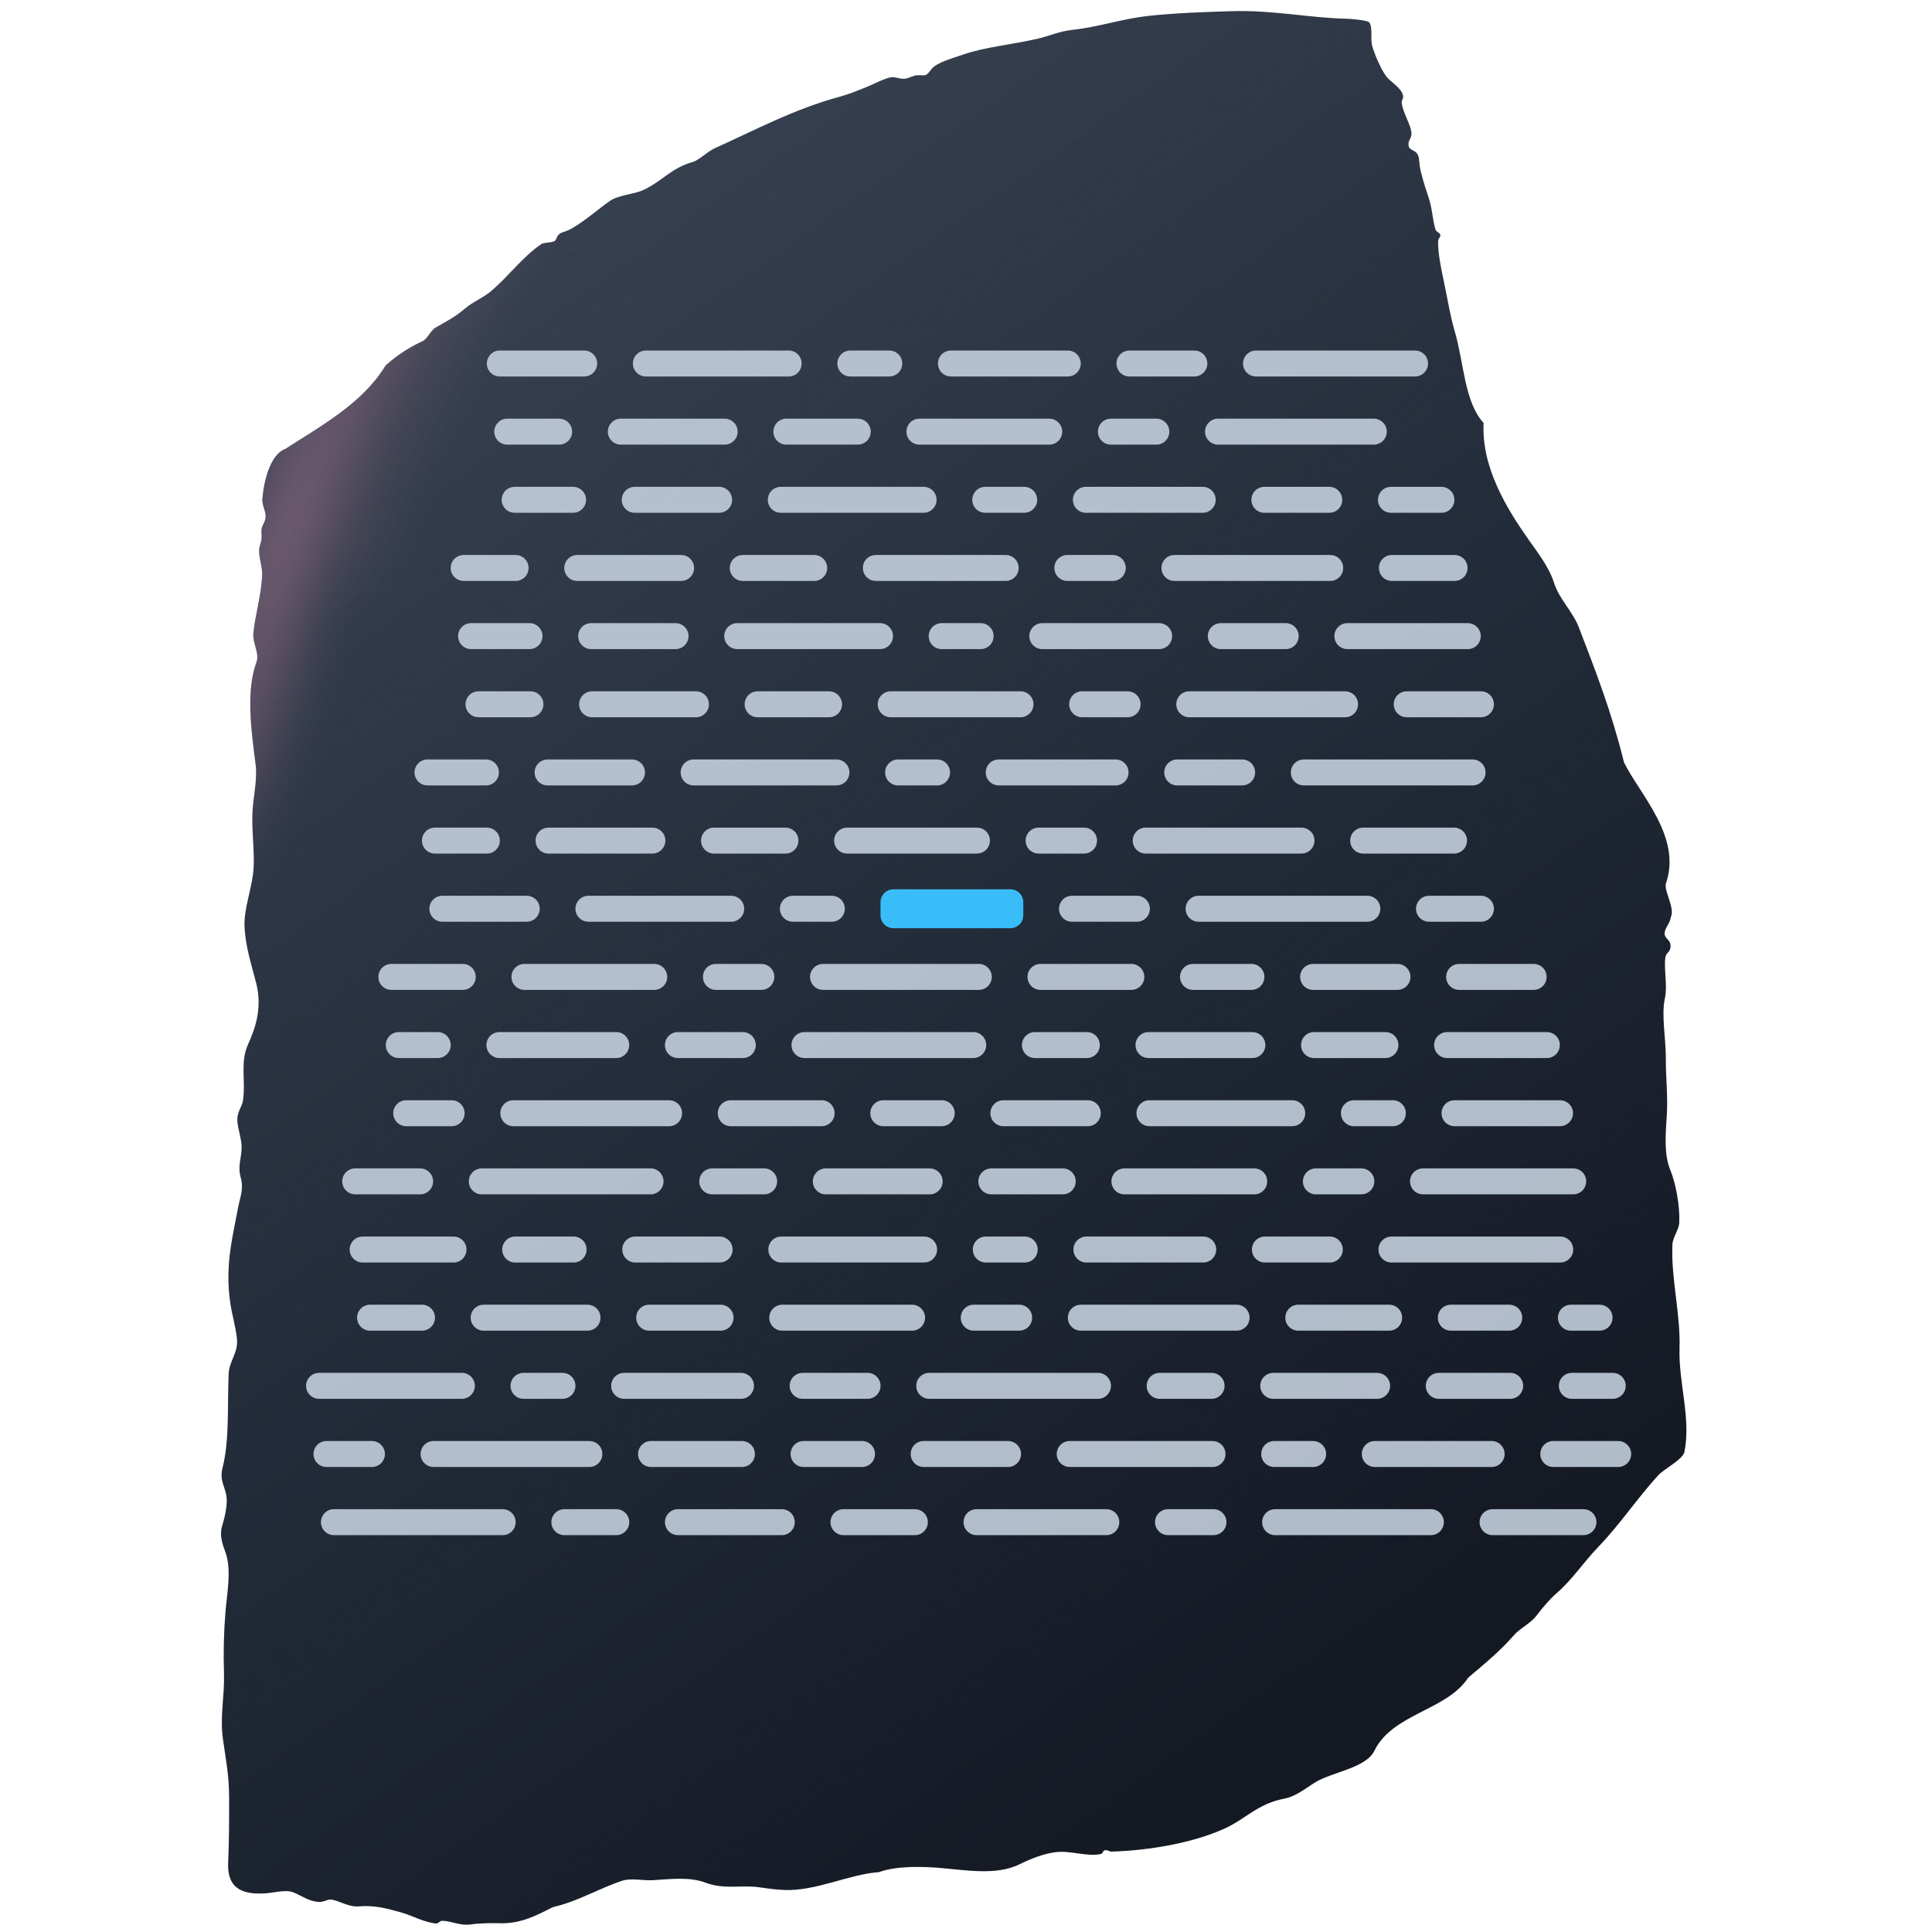
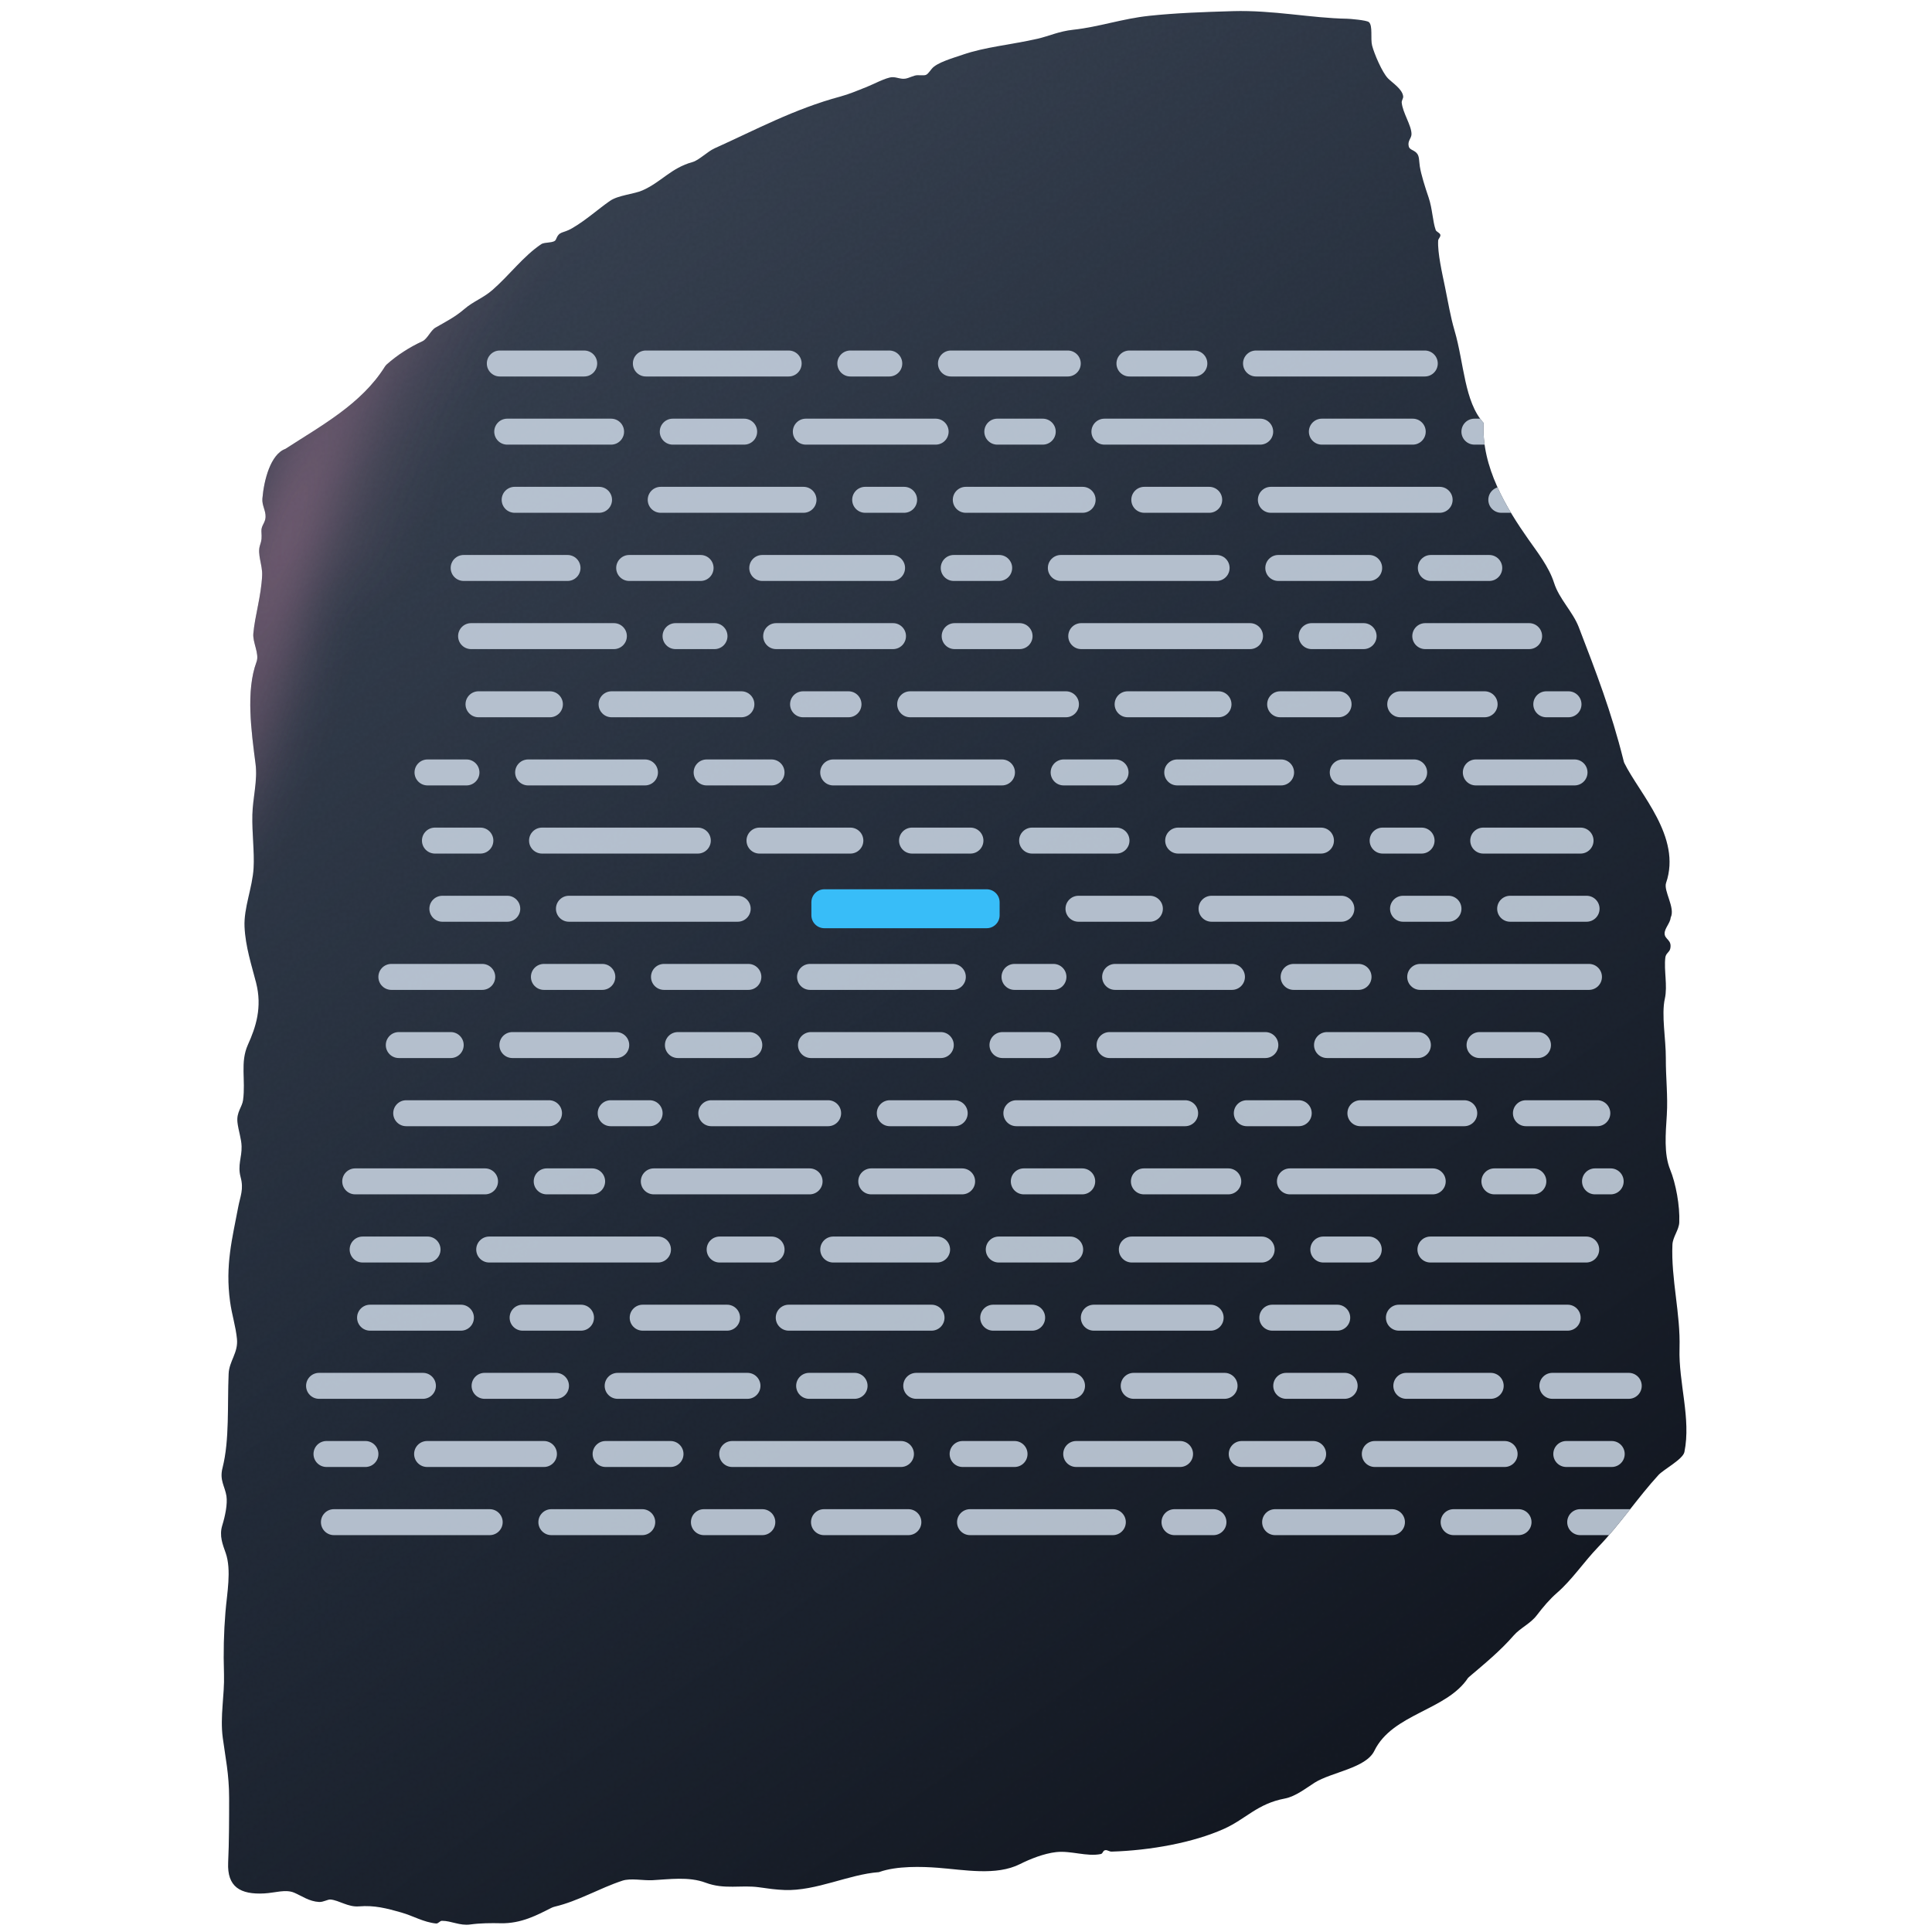
<svg xmlns="http://www.w3.org/2000/svg" xmlns:xlink="http://www.w3.org/1999/xlink" width="595.279" height="595.279" viewBox="0 0 595.279 595.279">
  <defs>
    <clipPath id="d0">
      <path d="M517.486,415.436c0.337-10.662-2.645-21.362-2.186-31.946c0.104-2.383,2.01-4.503,2.108-6.856 c0.224-5.123-1.094-12.078-2.783-16.199c-2.005-4.876-1.412-11.114-1.056-16.876c0.364-5.948-0.337-11.613-0.302-17.481 c0.032-5.949-1.42-13.37-0.303-18.385c0.879-3.942-0.33-8.747,0.15-12.657c0.16-1.338,1.264-1.625,1.51-2.714 c0.619-2.77-1.697-2.805-1.734-4.672c-0.029-1.617,1.736-3.225,1.885-4.975c1.461-2.973-2.27-8.188-1.435-10.624 c4.884-14.208-8.189-27.443-12.882-36.995c-0.107-0.213-0.163-0.498-0.227-0.751c-3.78-15.151-8.43-27.13-13.788-41.065 c-1.83-4.754-6.049-8.707-7.609-13.639c-1.554-4.897-5.108-9.426-7.912-13.412c-6.642-9.449-14.541-22.274-13.789-35.865 c-5.982-6.516-6.025-18.484-8.968-28.481c-1.271-4.324-1.987-8.805-2.938-13.41c-0.848-4.12-2.336-10.568-2.107-14.316 c0.034-0.58,0.769-1.086,0.677-1.734c-0.082-0.605-1.245-0.973-1.432-1.507c-0.963-2.749-1.016-6.586-2.188-10.021 c-1.068-3.144-2.287-6.941-2.709-9.57c-0.292-1.816-0.06-3.24-1.06-4.219c-0.875-0.862-2.073-0.938-2.333-1.884 c-0.489-1.774,0.812-2.497,0.828-3.844c0.037-2.636-2.719-6.575-3.013-9.719c-0.06-0.637,0.508-1.332,0.453-1.885 c-0.227-2.279-3.252-4.138-4.673-5.577c-1.801-1.817-4.263-7.63-4.898-10.096c-0.563-2.185,0.269-6.075-0.979-7.233 c-0.678-0.628-5.99-1.043-6.705-1.055c-11.179-0.182-22.744-2.707-35.336-2.334c-8.48,0.248-17.349,0.549-25.621,1.43 c-8.398,0.896-15.511,3.436-23.434,4.295c-4.529,0.493-7.395,1.949-11.074,2.789c-7.996,1.821-16.231,2.542-22.982,4.896 c-2.835,0.99-7.999,2.398-9.568,4.369c-1.954,2.456-1.418,1.908-4.446,1.961c-1.076,0.018-2.439,0.861-3.689,1.054 c-1.441,0.222-2.678-0.496-3.993-0.451c-1.94,0.063-5.872,2.212-7.912,3.013c-2.668,1.049-5.445,2.238-8.062,2.939 c-14.249,3.825-26.219,10.313-38.804,15.974c-2.188,0.984-4.832,3.687-6.782,4.222c-6.635,1.818-9.655,6.199-15.445,8.739 c-2.678,1.174-7.474,1.465-10.022,3.241c-3.667,2.554-7.35,5.925-11.681,8.438c-2.967,1.725-3.828,0.66-4.971,3.467 c-0.484,1.188-3.384,0.665-4.521,1.432c-5.494,3.698-9.747,9.499-14.994,14.089c-2.839,2.483-5.974,3.545-8.666,5.878 c-2.852,2.471-5.758,3.918-8.891,5.727c-1.539,0.888-2.467,3.479-4.068,4.219c-4.075,1.885-7.688,4.221-11.001,7.157 c-0.253,0.227-0.481,0.563-0.603,0.754c-7.208,11.45-19.581,18.104-30.59,25.24c-4.56,1.655-6.601,9.579-7.083,15.296 c-0.181,2.133,1.065,3.624,0.978,5.727c-0.071,1.759-1.382,2.621-1.278,4.37c0.13,2.237,0.112,2.602-0.454,4.37 c-0.871,2.721,0.821,6.027,0.679,9.192c-0.294,6.475-2.229,12.436-2.714,17.933c-0.246,2.793,1.92,6.202,0.979,8.74 c-3.327,8.989-1.601,21.352-0.302,31.419c0.671,5.203-0.852,10.42-0.979,15.674c-0.138,5.633,0.667,11.447,0.377,16.425 c-0.356,6.083-3.051,12.252-2.789,18.084c0.274,6.118,2.162,11.822,3.542,17.177c1.98,7.69-0.084,13.81-2.488,19.142 c-2.469,5.481-0.662,10.812-1.507,17.103c-0.289,2.147-2.058,3.698-1.733,6.782c0.268,2.528,1.22,5.094,1.281,7.458 c0.09,3.479-1.292,5.838-0.3,9.491c1.024,3.785-0.123,5.893-0.754,9.271c-1.771,9.468-4.062,17.833-2.487,29.156 c0.57,4.099,1.707,7.421,2.109,11.379c0.438,4.324-2.393,6.833-2.562,10.774c-0.419,9.722,0.302,20.438-1.884,29.01 c-0.98,3.84,0.736,5.628,1.207,8.665c0.381,2.464-0.408,6.214-1.281,9.04c-1.013,3.276,0.181,5.997,1.055,8.518 c1.83,5.272,0.393,12.444-0.074,18.158c-0.523,6.398-0.662,12.438-0.453,19.14c0.205,6.532-1.265,13.024-0.375,19.664 c0.779,5.84,1.958,11.213,1.958,18.536c0,6.773-0.009,13.483-0.301,19.892c-0.339,7.448,3.687,9.896,11.151,9.494 c3.281-0.179,6.552-1.353,9.193-0.228c2.422,1.035,4.59,2.694,7.685,2.864c1.319,0.071,2.631-0.837,3.54-0.755 c2.593,0.238,5.408,2.394,8.74,2.111c4.717-0.398,8.548,0.599,13.036,1.883c3.714,1.062,6.799,2.975,10.699,3.391 c0.729,0.077,1.161-0.827,1.81-0.829c2.908-0.006,5.466,1.573,8.739,1.132c3.108-0.425,6.406-0.449,9.343-0.381 c6.407,0.155,11.405-2.597,15.673-4.744c0.297-0.151,0.713-0.297,1.054-0.378c7.206-1.699,13.731-5.656,20.797-7.988 c2.574-0.849,6.429,0,9.268-0.149c4.967-0.259,11.181-1.188,16.351,0.754c5.926,2.224,10.864,0.626,16.575,1.434 c2.836,0.396,4.938,0.72,7.761,0.828c9.764,0.365,19.824-4.838,29.086-5.5c0.069-0.008,0.142-0.048,0.226-0.076 c5.338-1.881,13.043-1.643,17.858-1.279c8.242,0.619,18.024,2.572,25.392-1.131c3.197-1.608,7.421-3.271,11.149-3.691 c4.511-0.509,9.386,1.467,13.717,0.604c0.785-0.158,0.581-1.142,1.503-1.207c0.628-0.047,1.18,0.476,1.887,0.453 c11.967-0.371,25.109-2.761,34.584-7.009c6.783-3.043,10.252-7.743,18.76-9.346c3.316-0.622,6.641-3.288,9.193-4.894 c5.144-3.244,15.776-4.445,18.384-9.799c5.611-11.496,22.205-12.391,28.86-22.454c0.062-0.089,0.233-0.243,0.301-0.298 c4.781-4.051,9.657-8.058,13.789-12.811c1.965-2.263,5.113-3.604,7.084-6.179c1.993-2.609,3.996-4.981,6.327-7.01 c4.581-3.98,8.182-9.443,12.583-14.014c6.802-7.063,12.256-15.313,18.61-22.229c1.583-1.721,7.535-4.843,7.985-7.08 C521.088,437.059,517.157,426.032,517.486,415.436z" />
    </clipPath>
    <linearGradient x1="120" y1="20" x2="500" y2="560" gradientUnits="userSpaceOnUse" id="d1">
      <stop offset="0" stop-color="#3d4757" />
      <stop offset="0.5" stop-color="#232c3a" />
      <stop offset="1" stop-color="#10141d" />
    </linearGradient>
    <filter id="grain-granodiorite">
      <feTurbulence type="fractalNoise" baseFrequency="0.9" numOctaves="2" seed="7" result="n" />
-       <feColorMatrix in="n" type="matrix" values="0 0 0 0 0  0 0 0 0 0  0 0 0 0 0  0 0 0 0.05 0" />
+       <feColorMatrix in="n" type="matrix" values="0 0 0 0 0  0 0 0 0 0  0 0 0 0 0  0 0 0 0.07 0" />
    </filter>
    <filter id="vein-blur-granodiorite" x="-40%" y="-40%" width="180%" height="180%">
      <feGaussianBlur stdDeviation="9" />
    </filter>
    <linearGradient x1="70" y1="30" x2="230" y2="240" gradientUnits="userSpaceOnUse" id="d2">
      <stop offset="0" stop-color="#d98fb0" stop-opacity="0.0" />
      <stop offset="0.45" stop-color="#d98fb0" stop-opacity="0.42" />
      <stop offset="0.75" stop-color="#d98fb0" stop-opacity="0.16" />
      <stop offset="1" stop-color="#d98fb0" stop-opacity="0.0" />
    </linearGradient>
  </defs>
  <use xlink:href="#d0" />
  <use xlink:href="#d1" />
  <path d="M517.486,415.436c0.337-10.662-2.645-21.362-2.186-31.946c0.104-2.383,2.01-4.503,2.108-6.856 c0.224-5.123-1.094-12.078-2.783-16.199c-2.005-4.876-1.412-11.114-1.056-16.876c0.364-5.948-0.337-11.613-0.302-17.481 c0.032-5.949-1.42-13.37-0.303-18.385c0.879-3.942-0.33-8.747,0.15-12.657c0.16-1.338,1.264-1.625,1.51-2.714 c0.619-2.77-1.697-2.805-1.734-4.672c-0.029-1.617,1.736-3.225,1.885-4.975c1.461-2.973-2.27-8.188-1.435-10.624 c4.884-14.208-8.189-27.443-12.882-36.995c-0.107-0.213-0.163-0.498-0.227-0.751c-3.78-15.151-8.43-27.13-13.788-41.065 c-1.83-4.754-6.049-8.707-7.609-13.639c-1.554-4.897-5.108-9.426-7.912-13.412c-6.642-9.449-14.541-22.274-13.789-35.865 c-5.982-6.516-6.025-18.484-8.968-28.481c-1.271-4.324-1.987-8.805-2.938-13.41c-0.848-4.12-2.336-10.568-2.107-14.316 c0.034-0.58,0.769-1.086,0.677-1.734c-0.082-0.605-1.245-0.973-1.432-1.507c-0.963-2.749-1.016-6.586-2.188-10.021 c-1.068-3.144-2.287-6.941-2.709-9.57c-0.292-1.816-0.06-3.24-1.06-4.219c-0.875-0.862-2.073-0.938-2.333-1.884 c-0.489-1.774,0.812-2.497,0.828-3.844c0.037-2.636-2.719-6.575-3.013-9.719c-0.06-0.637,0.508-1.332,0.453-1.885 c-0.227-2.279-3.252-4.138-4.673-5.577c-1.801-1.817-4.263-7.63-4.898-10.096c-0.563-2.185,0.269-6.075-0.979-7.233 c-0.678-0.628-5.99-1.043-6.705-1.055c-11.179-0.182-22.744-2.707-35.336-2.334c-8.48,0.248-17.349,0.549-25.621,1.43 c-8.398,0.896-15.511,3.436-23.434,4.295c-4.529,0.493-7.395,1.949-11.074,2.789c-7.996,1.821-16.231,2.542-22.982,4.896 c-2.835,0.99-7.999,2.398-9.568,4.369c-1.954,2.456-1.418,1.908-4.446,1.961c-1.076,0.018-2.439,0.861-3.689,1.054 c-1.441,0.222-2.678-0.496-3.993-0.451c-1.94,0.063-5.872,2.212-7.912,3.013c-2.668,1.049-5.445,2.238-8.062,2.939 c-14.249,3.825-26.219,10.313-38.804,15.974c-2.188,0.984-4.832,3.687-6.782,4.222c-6.635,1.818-9.655,6.199-15.445,8.739 c-2.678,1.174-7.474,1.465-10.022,3.241c-3.667,2.554-7.35,5.925-11.681,8.438c-2.967,1.725-3.828,0.66-4.971,3.467 c-0.484,1.188-3.384,0.665-4.521,1.432c-5.494,3.698-9.747,9.499-14.994,14.089c-2.839,2.483-5.974,3.545-8.666,5.878 c-2.852,2.471-5.758,3.918-8.891,5.727c-1.539,0.888-2.467,3.479-4.068,4.219c-4.075,1.885-7.688,4.221-11.001,7.157 c-0.253,0.227-0.481,0.563-0.603,0.754c-7.208,11.45-19.581,18.104-30.59,25.24c-4.56,1.655-6.601,9.579-7.083,15.296 c-0.181,2.133,1.065,3.624,0.978,5.727c-0.071,1.759-1.382,2.621-1.278,4.37c0.13,2.237,0.112,2.602-0.454,4.37 c-0.871,2.721,0.821,6.027,0.679,9.192c-0.294,6.475-2.229,12.436-2.714,17.933c-0.246,2.793,1.92,6.202,0.979,8.74 c-3.327,8.989-1.601,21.352-0.302,31.419c0.671,5.203-0.852,10.42-0.979,15.674c-0.138,5.633,0.667,11.447,0.377,16.425 c-0.356,6.083-3.051,12.252-2.789,18.084c0.274,6.118,2.162,11.822,3.542,17.177c1.98,7.69-0.084,13.81-2.488,19.142 c-2.469,5.481-0.662,10.812-1.507,17.103c-0.289,2.147-2.058,3.698-1.733,6.782c0.268,2.528,1.22,5.094,1.281,7.458 c0.09,3.479-1.292,5.838-0.3,9.491c1.024,3.785-0.123,5.893-0.754,9.271c-1.771,9.468-4.062,17.833-2.487,29.156 c0.57,4.099,1.707,7.421,2.109,11.379c0.438,4.324-2.393,6.833-2.562,10.774c-0.419,9.722,0.302,20.438-1.884,29.01 c-0.98,3.84,0.736,5.628,1.207,8.665c0.381,2.464-0.408,6.214-1.281,9.04c-1.013,3.276,0.181,5.997,1.055,8.518 c1.83,5.272,0.393,12.444-0.074,18.158c-0.523,6.398-0.662,12.438-0.453,19.14c0.205,6.532-1.265,13.024-0.375,19.664 c0.779,5.84,1.958,11.213,1.958,18.536c0,6.773-0.009,13.483-0.301,19.892c-0.339,7.448,3.687,9.896,11.151,9.494 c3.281-0.179,6.552-1.353,9.193-0.228c2.422,1.035,4.59,2.694,7.685,2.864c1.319,0.071,2.631-0.837,3.54-0.755 c2.593,0.238,5.408,2.394,8.74,2.111c4.717-0.398,8.548,0.599,13.036,1.883c3.714,1.062,6.799,2.975,10.699,3.391 c0.729,0.077,1.161-0.827,1.81-0.829c2.908-0.006,5.466,1.573,8.739,1.132c3.108-0.425,6.406-0.449,9.343-0.381 c6.407,0.155,11.405-2.597,15.673-4.744c0.297-0.151,0.713-0.297,1.054-0.378c7.206-1.699,13.731-5.656,20.797-7.988 c2.574-0.849,6.429,0,9.268-0.149c4.967-0.259,11.181-1.188,16.351,0.754c5.926,2.224,10.864,0.626,16.575,1.434 c2.836,0.396,4.938,0.72,7.761,0.828c9.764,0.365,19.824-4.838,29.086-5.5c0.069-0.008,0.142-0.048,0.226-0.076 c5.338-1.881,13.043-1.643,17.858-1.279c8.242,0.619,18.024,2.572,25.392-1.131c3.197-1.608,7.421-3.271,11.149-3.691 c4.511-0.509,9.386,1.467,13.717,0.604c0.785-0.158,0.581-1.142,1.503-1.207c0.628-0.047,1.18,0.476,1.887,0.453 c11.967-0.371,25.109-2.761,34.584-7.009c6.783-3.043,10.252-7.743,18.76-9.346c3.316-0.622,6.641-3.288,9.193-4.894 c5.144-3.244,15.776-4.445,18.384-9.799c5.611-11.496,22.205-12.391,28.86-22.454c0.062-0.089,0.233-0.243,0.301-0.298 c4.781-4.051,9.657-8.058,13.789-12.811c1.965-2.263,5.113-3.604,7.084-6.179c1.993-2.609,3.996-4.981,6.327-7.01 c4.581-3.98,8.182-9.443,12.583-14.014c6.802-7.063,12.256-15.313,18.61-22.229c1.583-1.721,7.535-4.843,7.985-7.08 C521.088,437.059,517.157,426.032,517.486,415.436z" fill="url(#d1)" />
  <use xlink:href="#grain-granodiorite" />
  <use xlink:href="#vein-blur-granodiorite" />
  <use xlink:href="#d2" />
  <g clip-path="url(#d0)">
    <rect x="0" y="0" width="595.279" height="595.279" filter="url(#grain-granodiorite)" />
    <g filter="url(#vein-blur-granodiorite)">
      <path d="M 150 36 C 120 90, 96 130, 84 180 C 78 205, 72 230, 64 250" stroke="url(#d2)" stroke-width="22" fill="none" stroke-linecap="round" />
      <path d="M 170 44 C 142 96, 118 134, 108 178" stroke="#d98fb0" stroke-width="5" stroke-opacity="0.22" fill="none" stroke-linecap="round" />
    </g>
    <rect x="150.0" y="108" width="34" height="8" rx="4.0" fill="#cdd8e6" fill-opacity="0.85" />
    <rect x="195.0" y="108" width="52" height="8" rx="4.0" fill="#cdd8e6" fill-opacity="0.85" />
    <rect x="258.0" y="108" width="20" height="8" rx="4.0" fill="#cdd8e6" fill-opacity="0.85" />
    <rect x="289.0" y="108" width="44" height="8" rx="4.0" fill="#cdd8e6" fill-opacity="0.85" />
    <rect x="344.0" y="108" width="28" height="8" rx="4.0" fill="#cdd8e6" fill-opacity="0.85" />
-     <rect x="383.0" y="108" width="57.0" height="8" rx="4.0" fill="#cdd8e6" fill-opacity="0.85" />
-     <rect x="152.287" y="129" width="24" height="8" rx="4.0" fill="#cdd8e6" fill-opacity="0.85" />
-     <rect x="187.287" y="129" width="40" height="8" rx="4.0" fill="#cdd8e6" fill-opacity="0.85" />
-     <rect x="238.287" y="129" width="30" height="8" rx="4.0" fill="#cdd8e6" fill-opacity="0.85" />
-     <rect x="279.287" y="129" width="48" height="8" rx="4.0" fill="#cdd8e6" fill-opacity="0.85" />
-     <rect x="338.287" y="129" width="22" height="8" rx="4.0" fill="#cdd8e6" fill-opacity="0.85" />
-     <rect x="371.287" y="129" width="56" height="8" rx="4.0" fill="#cdd8e6" fill-opacity="0.85" />
-     <rect x="154.575" y="150" width="26" height="8" rx="4.0" fill="#cdd8e6" fill-opacity="0.85" />
-     <rect x="191.575" y="150" width="34" height="8" rx="4.0" fill="#cdd8e6" fill-opacity="0.85" />
-     <rect x="236.575" y="150" width="52" height="8" rx="4.0" fill="#cdd8e6" fill-opacity="0.85" />
-     <rect x="299.575" y="150" width="20" height="8" rx="4.0" fill="#cdd8e6" fill-opacity="0.85" />
-     <rect x="330.575" y="150" width="44" height="8" rx="4.0" fill="#cdd8e6" fill-opacity="0.85" />
-     <rect x="385.575" y="150" width="28" height="8" rx="4.0" fill="#cdd8e6" fill-opacity="0.85" />
-     <rect x="424.575" y="150" width="23.547" height="8" rx="4.0" fill="#cdd8e6" fill-opacity="0.85" />
-     <rect x="138.862" y="171" width="24" height="8" rx="4.0" fill="#cdd8e6" fill-opacity="0.85" />
-     <rect x="173.862" y="171" width="40" height="8" rx="4.0" fill="#cdd8e6" fill-opacity="0.85" />
-     <rect x="224.862" y="171" width="30" height="8" rx="4.0" fill="#cdd8e6" fill-opacity="0.85" />
-     <rect x="265.862" y="171" width="48" height="8" rx="4.0" fill="#cdd8e6" fill-opacity="0.85" />
-     <rect x="324.862" y="171" width="22" height="8" rx="4.0" fill="#cdd8e6" fill-opacity="0.85" />
-     <rect x="357.862" y="171" width="56" height="8" rx="4.0" fill="#cdd8e6" fill-opacity="0.85" />
-     <rect x="424.862" y="171" width="27.32" height="8" rx="4.0" fill="#cdd8e6" fill-opacity="0.85" />
-     <rect x="141.149" y="192" width="26" height="8" rx="4.0" fill="#cdd8e6" fill-opacity="0.85" />
-     <rect x="178.149" y="192" width="34" height="8" rx="4.0" fill="#cdd8e6" fill-opacity="0.85" />
-     <rect x="223.149" y="192" width="52" height="8" rx="4.0" fill="#cdd8e6" fill-opacity="0.85" />
-     <rect x="286.149" y="192" width="20" height="8" rx="4.0" fill="#cdd8e6" fill-opacity="0.85" />
-     <rect x="317.149" y="192" width="44" height="8" rx="4.0" fill="#cdd8e6" fill-opacity="0.85" />
-     <rect x="372.149" y="192" width="28" height="8" rx="4.0" fill="#cdd8e6" fill-opacity="0.85" />
-     <rect x="411.149" y="192" width="45.094" height="8" rx="4.0" fill="#cdd8e6" fill-opacity="0.85" />
-     <rect x="143.436" y="213" width="24" height="8" rx="4.0" fill="#cdd8e6" fill-opacity="0.85" />
-     <rect x="178.436" y="213" width="40" height="8" rx="4.0" fill="#cdd8e6" fill-opacity="0.85" />
-     <rect x="229.436" y="213" width="30" height="8" rx="4.0" fill="#cdd8e6" fill-opacity="0.85" />
-     <rect x="270.436" y="213" width="48" height="8" rx="4.0" fill="#cdd8e6" fill-opacity="0.85" />
-     <rect x="329.436" y="213" width="22" height="8" rx="4.0" fill="#cdd8e6" fill-opacity="0.85" />
-     <rect x="362.436" y="213" width="56" height="8" rx="4.0" fill="#cdd8e6" fill-opacity="0.85" />
-     <rect x="429.436" y="213" width="30.867" height="8" rx="4.0" fill="#cdd8e6" fill-opacity="0.85" />
-     <rect x="127.724" y="234" width="26" height="8" rx="4.0" fill="#cdd8e6" fill-opacity="0.85" />
-     <rect x="164.724" y="234" width="34" height="8" rx="4.0" fill="#cdd8e6" fill-opacity="0.85" />
-     <rect x="209.724" y="234" width="52" height="8" rx="4.0" fill="#cdd8e6" fill-opacity="0.85" />
-     <rect x="272.724" y="234" width="20" height="8" rx="4.0" fill="#cdd8e6" fill-opacity="0.85" />
-     <rect x="303.724" y="234" width="44" height="8" rx="4.0" fill="#cdd8e6" fill-opacity="0.85" />
-     <rect x="358.724" y="234" width="28" height="8" rx="4.0" fill="#cdd8e6" fill-opacity="0.85" />
-     <rect x="397.724" y="234" width="60" height="8" rx="4.0" fill="#cdd8e6" fill-opacity="0.85" />
-     <rect x="130.011" y="255" width="24" height="8" rx="4.0" fill="#cdd8e6" fill-opacity="0.85" />
-     <rect x="165.011" y="255" width="40" height="8" rx="4.0" fill="#cdd8e6" fill-opacity="0.85" />
-     <rect x="216.011" y="255" width="30" height="8" rx="4.0" fill="#cdd8e6" fill-opacity="0.85" />
-     <rect x="257.011" y="255" width="48" height="8" rx="4.0" fill="#cdd8e6" fill-opacity="0.85" />
-     <rect x="316.011" y="255" width="22" height="8" rx="4.0" fill="#cdd8e6" fill-opacity="0.85" />
-     <rect x="349.011" y="255" width="56" height="8" rx="4.0" fill="#cdd8e6" fill-opacity="0.85" />
-     <rect x="416.011" y="255" width="36" height="8" rx="4.0" fill="#cdd8e6" fill-opacity="0.85" />
-     <rect x="132.298" y="276" width="34" height="8" rx="4.0" fill="#cdd8e6" fill-opacity="0.85" />
-     <rect x="177.298" y="276" width="52" height="8" rx="4.0" fill="#cdd8e6" fill-opacity="0.85" />
-     <rect x="240.298" y="276" width="20" height="8" rx="4.0" fill="#cdd8e6" fill-opacity="0.85" />
-     <rect x="326.298" y="276" width="28" height="8" rx="4.0" fill="#cdd8e6" fill-opacity="0.85" />
-     <rect x="365.298" y="276" width="60" height="8" rx="4.0" fill="#cdd8e6" fill-opacity="0.85" />
-     <rect x="436.298" y="276" width="24" height="8" rx="4.0" fill="#cdd8e6" fill-opacity="0.85" />
-     <rect x="116.586" y="297" width="30" height="8" rx="4.0" fill="#cdd8e6" fill-opacity="0.85" />
-     <rect x="157.586" y="297" width="48" height="8" rx="4.0" fill="#cdd8e6" fill-opacity="0.85" />
-     <rect x="216.586" y="297" width="22" height="8" rx="4.0" fill="#cdd8e6" fill-opacity="0.85" />
-     <rect x="249.586" y="297" width="56" height="8" rx="4.0" fill="#cdd8e6" fill-opacity="0.85" />
-     <rect x="316.586" y="297" width="36" height="8" rx="4.0" fill="#cdd8e6" fill-opacity="0.85" />
-     <rect x="363.586" y="297" width="26" height="8" rx="4.0" fill="#cdd8e6" fill-opacity="0.85" />
-     <rect x="400.586" y="297" width="34" height="8" rx="4.0" fill="#cdd8e6" fill-opacity="0.85" />
-     <rect x="445.586" y="297" width="30.961" height="8" rx="4.0" fill="#cdd8e6" fill-opacity="0.85" />
-     <rect x="118.873" y="318" width="20" height="8" rx="4.0" fill="#cdd8e6" fill-opacity="0.85" />
-     <rect x="149.873" y="318" width="44" height="8" rx="4.0" fill="#cdd8e6" fill-opacity="0.85" />
-     <rect x="204.873" y="318" width="28" height="8" rx="4.0" fill="#cdd8e6" fill-opacity="0.85" />
-     <rect x="243.873" y="318" width="60" height="8" rx="4.0" fill="#cdd8e6" fill-opacity="0.85" />
-     <rect x="314.873" y="318" width="24" height="8" rx="4.0" fill="#cdd8e6" fill-opacity="0.85" />
-     <rect x="349.873" y="318" width="40" height="8" rx="4.0" fill="#cdd8e6" fill-opacity="0.85" />
-     <rect x="400.873" y="318" width="30" height="8" rx="4.0" fill="#cdd8e6" fill-opacity="0.85" />
-     <rect x="441.873" y="318" width="38.735" height="8" rx="4.0" fill="#cdd8e6" fill-opacity="0.85" />
-     <rect x="121.16" y="339" width="22" height="8" rx="4.0" fill="#cdd8e6" fill-opacity="0.85" />
-     <rect x="154.16" y="339" width="56" height="8" rx="4.0" fill="#cdd8e6" fill-opacity="0.85" />
-     <rect x="221.16" y="339" width="36" height="8" rx="4.0" fill="#cdd8e6" fill-opacity="0.85" />
-     <rect x="268.16" y="339" width="26" height="8" rx="4.0" fill="#cdd8e6" fill-opacity="0.85" />
-     <rect x="305.16" y="339" width="34" height="8" rx="4.0" fill="#cdd8e6" fill-opacity="0.85" />
-     <rect x="350.16" y="339" width="52" height="8" rx="4.0" fill="#cdd8e6" fill-opacity="0.85" />
-     <rect x="413.16" y="339" width="20" height="8" rx="4.0" fill="#cdd8e6" fill-opacity="0.85" />
-     <rect x="444.16" y="339" width="40.508" height="8" rx="4.0" fill="#cdd8e6" fill-opacity="0.85" />
-     <rect x="105.448" y="360" width="28" height="8" rx="4.0" fill="#cdd8e6" fill-opacity="0.85" />
-     <rect x="144.448" y="360" width="60" height="8" rx="4.0" fill="#cdd8e6" fill-opacity="0.85" />
-     <rect x="215.448" y="360" width="24" height="8" rx="4.0" fill="#cdd8e6" fill-opacity="0.85" />
-     <rect x="250.448" y="360" width="40" height="8" rx="4.0" fill="#cdd8e6" fill-opacity="0.85" />
-     <rect x="301.448" y="360" width="30" height="8" rx="4.0" fill="#cdd8e6" fill-opacity="0.85" />
-     <rect x="342.448" y="360" width="48" height="8" rx="4.0" fill="#cdd8e6" fill-opacity="0.85" />
-     <rect x="401.448" y="360" width="22" height="8" rx="4.0" fill="#cdd8e6" fill-opacity="0.85" />
-     <rect x="434.448" y="360" width="54.282" height="8" rx="4.0" fill="#cdd8e6" fill-opacity="0.85" />
-     <rect x="107.735" y="381" width="36" height="8" rx="4.0" fill="#cdd8e6" fill-opacity="0.85" />
-     <rect x="154.735" y="381" width="26" height="8" rx="4.0" fill="#cdd8e6" fill-opacity="0.85" />
-     <rect x="191.735" y="381" width="34" height="8" rx="4.0" fill="#cdd8e6" fill-opacity="0.85" />
-     <rect x="236.735" y="381" width="52" height="8" rx="4.0" fill="#cdd8e6" fill-opacity="0.85" />
-     <rect x="299.735" y="381" width="20" height="8" rx="4.0" fill="#cdd8e6" fill-opacity="0.85" />
-     <rect x="330.735" y="381" width="44" height="8" rx="4.0" fill="#cdd8e6" fill-opacity="0.85" />
-     <rect x="385.735" y="381" width="28" height="8" rx="4.0" fill="#cdd8e6" fill-opacity="0.85" />
-     <rect x="424.735" y="381" width="60" height="8" rx="4.0" fill="#cdd8e6" fill-opacity="0.85" />
-     <rect x="110.022" y="402" width="24" height="8" rx="4.0" fill="#cdd8e6" fill-opacity="0.85" />
-     <rect x="145.022" y="402" width="40" height="8" rx="4.0" fill="#cdd8e6" fill-opacity="0.85" />
-     <rect x="196.022" y="402" width="30" height="8" rx="4.0" fill="#cdd8e6" fill-opacity="0.85" />
-     <rect x="237.022" y="402" width="48" height="8" rx="4.0" fill="#cdd8e6" fill-opacity="0.85" />
-     <rect x="296.022" y="402" width="22" height="8" rx="4.0" fill="#cdd8e6" fill-opacity="0.85" />
-     <rect x="329.022" y="402" width="56" height="8" rx="4.0" fill="#cdd8e6" fill-opacity="0.85" />
-     <rect x="396.022" y="402" width="36" height="8" rx="4.0" fill="#cdd8e6" fill-opacity="0.85" />
-     <rect x="443.022" y="402" width="26" height="8" rx="4.0" fill="#cdd8e6" fill-opacity="0.85" />
-     <rect x="480.022" y="402" width="16.829" height="8" rx="4.0" fill="#cdd8e6" fill-opacity="0.85" />
-     <rect x="94.309" y="423" width="52" height="8" rx="4.0" fill="#cdd8e6" fill-opacity="0.85" />
-     <rect x="157.309" y="423" width="20" height="8" rx="4.0" fill="#cdd8e6" fill-opacity="0.85" />
-     <rect x="188.309" y="423" width="44" height="8" rx="4.0" fill="#cdd8e6" fill-opacity="0.85" />
-     <rect x="243.309" y="423" width="28" height="8" rx="4.0" fill="#cdd8e6" fill-opacity="0.85" />
-     <rect x="282.309" y="423" width="60" height="8" rx="4.0" fill="#cdd8e6" fill-opacity="0.85" />
-     <rect x="353.309" y="423" width="24" height="8" rx="4.0" fill="#cdd8e6" fill-opacity="0.85" />
-     <rect x="388.309" y="423" width="40" height="8" rx="4.0" fill="#cdd8e6" fill-opacity="0.85" />
-     <rect x="439.309" y="423" width="30" height="8" rx="4.0" fill="#cdd8e6" fill-opacity="0.85" />
-     <rect x="480.309" y="423" width="20.602" height="8" rx="4.0" fill="#cdd8e6" fill-opacity="0.85" />
-     <rect x="96.597" y="444" width="22" height="8" rx="4.0" fill="#cdd8e6" fill-opacity="0.85" />
-     <rect x="129.597" y="444" width="56" height="8" rx="4.0" fill="#cdd8e6" fill-opacity="0.85" />
-     <rect x="196.597" y="444" width="36" height="8" rx="4.0" fill="#cdd8e6" fill-opacity="0.85" />
-     <rect x="243.597" y="444" width="26" height="8" rx="4.0" fill="#cdd8e6" fill-opacity="0.85" />
-     <rect x="280.597" y="444" width="34" height="8" rx="4.0" fill="#cdd8e6" fill-opacity="0.85" />
-     <rect x="325.597" y="444" width="52" height="8" rx="4.0" fill="#cdd8e6" fill-opacity="0.85" />
-     <rect x="388.597" y="444" width="20" height="8" rx="4.0" fill="#cdd8e6" fill-opacity="0.85" />
-     <rect x="419.597" y="444" width="44" height="8" rx="4.0" fill="#cdd8e6" fill-opacity="0.85" />
-     <rect x="474.597" y="444" width="28" height="8" rx="4.0" fill="#cdd8e6" fill-opacity="0.85" />
-     <rect x="98.884" y="465" width="60" height="8" rx="4.0" fill="#cdd8e6" fill-opacity="0.85" />
-     <rect x="169.884" y="465" width="24" height="8" rx="4.0" fill="#cdd8e6" fill-opacity="0.85" />
-     <rect x="204.884" y="465" width="40" height="8" rx="4.0" fill="#cdd8e6" fill-opacity="0.85" />
-     <rect x="255.884" y="465" width="30" height="8" rx="4.0" fill="#cdd8e6" fill-opacity="0.85" />
-     <rect x="296.884" y="465" width="48" height="8" rx="4.0" fill="#cdd8e6" fill-opacity="0.85" />
-     <rect x="355.884" y="465" width="22" height="8" rx="4.0" fill="#cdd8e6" fill-opacity="0.85" />
-     <rect x="388.884" y="465" width="56" height="8" rx="4.0" fill="#cdd8e6" fill-opacity="0.85" />
-     <rect x="455.884" y="465" width="36" height="8" rx="4.0" fill="#cdd8e6" fill-opacity="0.85" />
-     <rect x="271.298" y="274" width="44" height="12" rx="4" fill="#38bdf8" fill-opacity="1.0" />
+     <rect x="383.0" y="108" width="60" height="8" rx="4.0" fill="#cdd8e6" fill-opacity="0.85" />
+     <rect x="454.0" y="108" width="24" height="8" rx="4.0" fill="#cdd8e6" fill-opacity="0.85" />
+     <rect x="152.287" y="129" width="40" height="8" rx="4.0" fill="#cdd8e6" fill-opacity="0.85" />
+     <rect x="203.287" y="129" width="30" height="8" rx="4.0" fill="#cdd8e6" fill-opacity="0.85" />
+     <rect x="244.287" y="129" width="48" height="8" rx="4.0" fill="#cdd8e6" fill-opacity="0.85" />
+     <rect x="303.287" y="129" width="22" height="8" rx="4.0" fill="#cdd8e6" fill-opacity="0.85" />
+     <rect x="336.287" y="129" width="56" height="8" rx="4.0" fill="#cdd8e6" fill-opacity="0.85" />
+     <rect x="403.287" y="129" width="36" height="8" rx="4.0" fill="#cdd8e6" fill-opacity="0.85" />
+     <rect x="450.287" y="129" width="26" height="8" rx="4.0" fill="#cdd8e6" fill-opacity="0.85" />
+     <rect x="154.575" y="150" width="34" height="8" rx="4.0" fill="#cdd8e6" fill-opacity="0.85" />
+     <rect x="199.575" y="150" width="52" height="8" rx="4.0" fill="#cdd8e6" fill-opacity="0.85" />
+     <rect x="262.575" y="150" width="20" height="8" rx="4.0" fill="#cdd8e6" fill-opacity="0.85" />
+     <rect x="293.575" y="150" width="44" height="8" rx="4.0" fill="#cdd8e6" fill-opacity="0.85" />
+     <rect x="348.575" y="150" width="28" height="8" rx="4.0" fill="#cdd8e6" fill-opacity="0.85" />
+     <rect x="387.575" y="150" width="60" height="8" rx="4.0" fill="#cdd8e6" fill-opacity="0.85" />
+     <rect x="458.575" y="150" width="23.138" height="8" rx="4.0" fill="#cdd8e6" fill-opacity="0.85" />
+     <rect x="138.862" y="171" width="40" height="8" rx="4.0" fill="#cdd8e6" fill-opacity="0.85" />
+     <rect x="189.862" y="171" width="30" height="8" rx="4.0" fill="#cdd8e6" fill-opacity="0.85" />
+     <rect x="230.862" y="171" width="48" height="8" rx="4.0" fill="#cdd8e6" fill-opacity="0.85" />
+     <rect x="289.862" y="171" width="22" height="8" rx="4.0" fill="#cdd8e6" fill-opacity="0.85" />
+     <rect x="322.862" y="171" width="56" height="8" rx="4.0" fill="#cdd8e6" fill-opacity="0.85" />
+     <rect x="389.862" y="171" width="36" height="8" rx="4.0" fill="#cdd8e6" fill-opacity="0.85" />
+     <rect x="436.862" y="171" width="26" height="8" rx="4.0" fill="#cdd8e6" fill-opacity="0.85" />
+     <rect x="141.149" y="192" width="52" height="8" rx="4.0" fill="#cdd8e6" fill-opacity="0.85" />
+     <rect x="204.149" y="192" width="20" height="8" rx="4.0" fill="#cdd8e6" fill-opacity="0.85" />
+     <rect x="235.149" y="192" width="44" height="8" rx="4.0" fill="#cdd8e6" fill-opacity="0.85" />
+     <rect x="290.149" y="192" width="28" height="8" rx="4.0" fill="#cdd8e6" fill-opacity="0.85" />
+     <rect x="329.149" y="192" width="60" height="8" rx="4.0" fill="#cdd8e6" fill-opacity="0.85" />
+     <rect x="400.149" y="192" width="24" height="8" rx="4.0" fill="#cdd8e6" fill-opacity="0.85" />
+     <rect x="435.149" y="192" width="40" height="8" rx="4.0" fill="#cdd8e6" fill-opacity="0.85" />
+     <rect x="143.436" y="213" width="30" height="8" rx="4.0" fill="#cdd8e6" fill-opacity="0.85" />
+     <rect x="184.436" y="213" width="48" height="8" rx="4.0" fill="#cdd8e6" fill-opacity="0.85" />
+     <rect x="243.436" y="213" width="22" height="8" rx="4.0" fill="#cdd8e6" fill-opacity="0.85" />
+     <rect x="276.436" y="213" width="56" height="8" rx="4.0" fill="#cdd8e6" fill-opacity="0.85" />
+     <rect x="343.436" y="213" width="36" height="8" rx="4.0" fill="#cdd8e6" fill-opacity="0.85" />
+     <rect x="390.436" y="213" width="26" height="8" rx="4.0" fill="#cdd8e6" fill-opacity="0.85" />
+     <rect x="427.436" y="213" width="34" height="8" rx="4.0" fill="#cdd8e6" fill-opacity="0.85" />
+     <rect x="472.436" y="213" width="14.845" height="8" rx="4.0" fill="#cdd8e6" fill-opacity="0.85" />
+     <rect x="127.724" y="234" width="20" height="8" rx="4.0" fill="#cdd8e6" fill-opacity="0.85" />
+     <rect x="158.724" y="234" width="44" height="8" rx="4.0" fill="#cdd8e6" fill-opacity="0.85" />
+     <rect x="213.724" y="234" width="28" height="8" rx="4.0" fill="#cdd8e6" fill-opacity="0.85" />
+     <rect x="252.724" y="234" width="60" height="8" rx="4.0" fill="#cdd8e6" fill-opacity="0.85" />
+     <rect x="323.724" y="234" width="24" height="8" rx="4.0" fill="#cdd8e6" fill-opacity="0.85" />
+     <rect x="358.724" y="234" width="40" height="8" rx="4.0" fill="#cdd8e6" fill-opacity="0.85" />
+     <rect x="409.724" y="234" width="30" height="8" rx="4.0" fill="#cdd8e6" fill-opacity="0.85" />
+     <rect x="450.724" y="234" width="38.414" height="8" rx="4.0" fill="#cdd8e6" fill-opacity="0.85" />
+     <rect x="130.011" y="255" width="22" height="8" rx="4.0" fill="#cdd8e6" fill-opacity="0.85" />
+     <rect x="163.011" y="255" width="56" height="8" rx="4.0" fill="#cdd8e6" fill-opacity="0.85" />
+     <rect x="230.011" y="255" width="36" height="8" rx="4.0" fill="#cdd8e6" fill-opacity="0.85" />
+     <rect x="277.011" y="255" width="26" height="8" rx="4.0" fill="#cdd8e6" fill-opacity="0.85" />
+     <rect x="314.011" y="255" width="34" height="8" rx="4.0" fill="#cdd8e6" fill-opacity="0.85" />
+     <rect x="359.011" y="255" width="52" height="8" rx="4.0" fill="#cdd8e6" fill-opacity="0.85" />
+     <rect x="422.011" y="255" width="20" height="8" rx="4.0" fill="#cdd8e6" fill-opacity="0.85" />
+     <rect x="453.011" y="255" width="37.983" height="8" rx="4.0" fill="#cdd8e6" fill-opacity="0.85" />
+     <rect x="132.298" y="276" width="28" height="8" rx="4.0" fill="#cdd8e6" fill-opacity="0.85" />
+     <rect x="171.298" y="276" width="60" height="8" rx="4.0" fill="#cdd8e6" fill-opacity="0.85" />
+     <rect x="328.298" y="276" width="30" height="8" rx="4.0" fill="#cdd8e6" fill-opacity="0.85" />
+     <rect x="369.298" y="276" width="48" height="8" rx="4.0" fill="#cdd8e6" fill-opacity="0.85" />
+     <rect x="428.298" y="276" width="22" height="8" rx="4.0" fill="#cdd8e6" fill-opacity="0.85" />
+     <rect x="461.298" y="276" width="31.552" height="8" rx="4.0" fill="#cdd8e6" fill-opacity="0.85" />
+     <rect x="116.586" y="297" width="36" height="8" rx="4.0" fill="#cdd8e6" fill-opacity="0.85" />
+     <rect x="163.586" y="297" width="26" height="8" rx="4.0" fill="#cdd8e6" fill-opacity="0.85" />
+     <rect x="200.586" y="297" width="34" height="8" rx="4.0" fill="#cdd8e6" fill-opacity="0.85" />
+     <rect x="245.586" y="297" width="52" height="8" rx="4.0" fill="#cdd8e6" fill-opacity="0.85" />
+     <rect x="308.586" y="297" width="20" height="8" rx="4.0" fill="#cdd8e6" fill-opacity="0.85" />
+     <rect x="339.586" y="297" width="44" height="8" rx="4.0" fill="#cdd8e6" fill-opacity="0.85" />
+     <rect x="394.586" y="297" width="28" height="8" rx="4.0" fill="#cdd8e6" fill-opacity="0.85" />
+     <rect x="433.586" y="297" width="60" height="8" rx="4.0" fill="#cdd8e6" fill-opacity="0.85" />
+     <rect x="118.873" y="318" width="24" height="8" rx="4.0" fill="#cdd8e6" fill-opacity="0.85" />
+     <rect x="153.873" y="318" width="40" height="8" rx="4.0" fill="#cdd8e6" fill-opacity="0.85" />
+     <rect x="204.873" y="318" width="30" height="8" rx="4.0" fill="#cdd8e6" fill-opacity="0.85" />
+     <rect x="245.873" y="318" width="48" height="8" rx="4.0" fill="#cdd8e6" fill-opacity="0.85" />
+     <rect x="304.873" y="318" width="22" height="8" rx="4.0" fill="#cdd8e6" fill-opacity="0.85" />
+     <rect x="337.873" y="318" width="56" height="8" rx="4.0" fill="#cdd8e6" fill-opacity="0.85" />
+     <rect x="404.873" y="318" width="36" height="8" rx="4.0" fill="#cdd8e6" fill-opacity="0.85" />
+     <rect x="451.873" y="318" width="26" height="8" rx="4.0" fill="#cdd8e6" fill-opacity="0.85" />
+     <rect x="121.16" y="339" width="52" height="8" rx="4.0" fill="#cdd8e6" fill-opacity="0.85" />
+     <rect x="184.16" y="339" width="20" height="8" rx="4.0" fill="#cdd8e6" fill-opacity="0.85" />
+     <rect x="215.16" y="339" width="44" height="8" rx="4.0" fill="#cdd8e6" fill-opacity="0.85" />
+     <rect x="270.16" y="339" width="28" height="8" rx="4.0" fill="#cdd8e6" fill-opacity="0.85" />
+     <rect x="309.16" y="339" width="60" height="8" rx="4.0" fill="#cdd8e6" fill-opacity="0.85" />
+     <rect x="380.16" y="339" width="24" height="8" rx="4.0" fill="#cdd8e6" fill-opacity="0.85" />
+     <rect x="415.16" y="339" width="40" height="8" rx="4.0" fill="#cdd8e6" fill-opacity="0.85" />
+     <rect x="466.16" y="339" width="30" height="8" rx="4.0" fill="#cdd8e6" fill-opacity="0.85" />
+     <rect x="105.448" y="360" width="48" height="8" rx="4.0" fill="#cdd8e6" fill-opacity="0.85" />
+     <rect x="164.448" y="360" width="22" height="8" rx="4.0" fill="#cdd8e6" fill-opacity="0.85" />
+     <rect x="197.448" y="360" width="56" height="8" rx="4.0" fill="#cdd8e6" fill-opacity="0.85" />
+     <rect x="264.448" y="360" width="36" height="8" rx="4.0" fill="#cdd8e6" fill-opacity="0.85" />
+     <rect x="311.448" y="360" width="26" height="8" rx="4.0" fill="#cdd8e6" fill-opacity="0.85" />
+     <rect x="348.448" y="360" width="34" height="8" rx="4.0" fill="#cdd8e6" fill-opacity="0.85" />
+     <rect x="393.448" y="360" width="52" height="8" rx="4.0" fill="#cdd8e6" fill-opacity="0.85" />
+     <rect x="456.448" y="360" width="20" height="8" rx="4.0" fill="#cdd8e6" fill-opacity="0.85" />
+     <rect x="487.448" y="360" width="12.829" height="8" rx="4.0" fill="#cdd8e6" fill-opacity="0.85" />
+     <rect x="107.735" y="381" width="28" height="8" rx="4.0" fill="#cdd8e6" fill-opacity="0.85" />
+     <rect x="146.735" y="381" width="60" height="8" rx="4.0" fill="#cdd8e6" fill-opacity="0.85" />
+     <rect x="217.735" y="381" width="24" height="8" rx="4.0" fill="#cdd8e6" fill-opacity="0.85" />
+     <rect x="252.735" y="381" width="40" height="8" rx="4.0" fill="#cdd8e6" fill-opacity="0.85" />
+     <rect x="303.735" y="381" width="30" height="8" rx="4.0" fill="#cdd8e6" fill-opacity="0.85" />
+     <rect x="344.735" y="381" width="48" height="8" rx="4.0" fill="#cdd8e6" fill-opacity="0.85" />
+     <rect x="403.735" y="381" width="22" height="8" rx="4.0" fill="#cdd8e6" fill-opacity="0.85" />
+     <rect x="436.735" y="381" width="56" height="8" rx="4.0" fill="#cdd8e6" fill-opacity="0.85" />
+     <rect x="110.022" y="402" width="36" height="8" rx="4.0" fill="#cdd8e6" fill-opacity="0.85" />
+     <rect x="157.022" y="402" width="26" height="8" rx="4.0" fill="#cdd8e6" fill-opacity="0.85" />
+     <rect x="194.022" y="402" width="34" height="8" rx="4.0" fill="#cdd8e6" fill-opacity="0.85" />
+     <rect x="239.022" y="402" width="52" height="8" rx="4.0" fill="#cdd8e6" fill-opacity="0.85" />
+     <rect x="302.022" y="402" width="20" height="8" rx="4.0" fill="#cdd8e6" fill-opacity="0.85" />
+     <rect x="333.022" y="402" width="44" height="8" rx="4.0" fill="#cdd8e6" fill-opacity="0.85" />
+     <rect x="388.022" y="402" width="28" height="8" rx="4.0" fill="#cdd8e6" fill-opacity="0.85" />
+     <rect x="427.022" y="402" width="60" height="8" rx="4.0" fill="#cdd8e6" fill-opacity="0.85" />
+     <rect x="94.309" y="423" width="40" height="8" rx="4.0" fill="#cdd8e6" fill-opacity="0.85" />
+     <rect x="145.309" y="423" width="30" height="8" rx="4.0" fill="#cdd8e6" fill-opacity="0.85" />
+     <rect x="186.309" y="423" width="48" height="8" rx="4.0" fill="#cdd8e6" fill-opacity="0.85" />
+     <rect x="245.309" y="423" width="22" height="8" rx="4.0" fill="#cdd8e6" fill-opacity="0.85" />
+     <rect x="278.309" y="423" width="56" height="8" rx="4.0" fill="#cdd8e6" fill-opacity="0.85" />
+     <rect x="345.309" y="423" width="36" height="8" rx="4.0" fill="#cdd8e6" fill-opacity="0.85" />
+     <rect x="392.309" y="423" width="26" height="8" rx="4.0" fill="#cdd8e6" fill-opacity="0.85" />
+     <rect x="429.309" y="423" width="34" height="8" rx="4.0" fill="#cdd8e6" fill-opacity="0.85" />
+     <rect x="474.309" y="423" width="31.536" height="8" rx="4.0" fill="#cdd8e6" fill-opacity="0.85" />
+     <rect x="96.597" y="444" width="20" height="8" rx="4.0" fill="#cdd8e6" fill-opacity="0.85" />
+     <rect x="127.597" y="444" width="44" height="8" rx="4.0" fill="#cdd8e6" fill-opacity="0.85" />
+     <rect x="182.597" y="444" width="28" height="8" rx="4.0" fill="#cdd8e6" fill-opacity="0.85" />
+     <rect x="221.597" y="444" width="60" height="8" rx="4.0" fill="#cdd8e6" fill-opacity="0.85" />
+     <rect x="292.597" y="444" width="24" height="8" rx="4.0" fill="#cdd8e6" fill-opacity="0.85" />
+     <rect x="327.597" y="444" width="40" height="8" rx="4.0" fill="#cdd8e6" fill-opacity="0.85" />
+     <rect x="378.597" y="444" width="30" height="8" rx="4.0" fill="#cdd8e6" fill-opacity="0.85" />
+     <rect x="419.597" y="444" width="48" height="8" rx="4.0" fill="#cdd8e6" fill-opacity="0.85" />
+     <rect x="478.597" y="444" width="22" height="8" rx="4.0" fill="#cdd8e6" fill-opacity="0.85" />
+     <rect x="98.884" y="465" width="56" height="8" rx="4.0" fill="#cdd8e6" fill-opacity="0.85" />
+     <rect x="165.884" y="465" width="36" height="8" rx="4.0" fill="#cdd8e6" fill-opacity="0.85" />
+     <rect x="212.884" y="465" width="26" height="8" rx="4.0" fill="#cdd8e6" fill-opacity="0.85" />
+     <rect x="249.884" y="465" width="34" height="8" rx="4.0" fill="#cdd8e6" fill-opacity="0.85" />
+     <rect x="294.884" y="465" width="52" height="8" rx="4.0" fill="#cdd8e6" fill-opacity="0.85" />
+     <rect x="357.884" y="465" width="20" height="8" rx="4.0" fill="#cdd8e6" fill-opacity="0.85" />
+     <rect x="388.884" y="465" width="44" height="8" rx="4.0" fill="#cdd8e6" fill-opacity="0.85" />
+     <rect x="443.884" y="465" width="28" height="8" rx="4.0" fill="#cdd8e6" fill-opacity="0.85" />
+     <rect x="482.884" y="465" width="26.674" height="8" rx="4.0" fill="#cdd8e6" fill-opacity="0.85" />
+     <rect x="250" y="274" width="58" height="12" rx="4" fill="#38bdf8" fill-opacity="1.0" />
  </g>
</svg>
